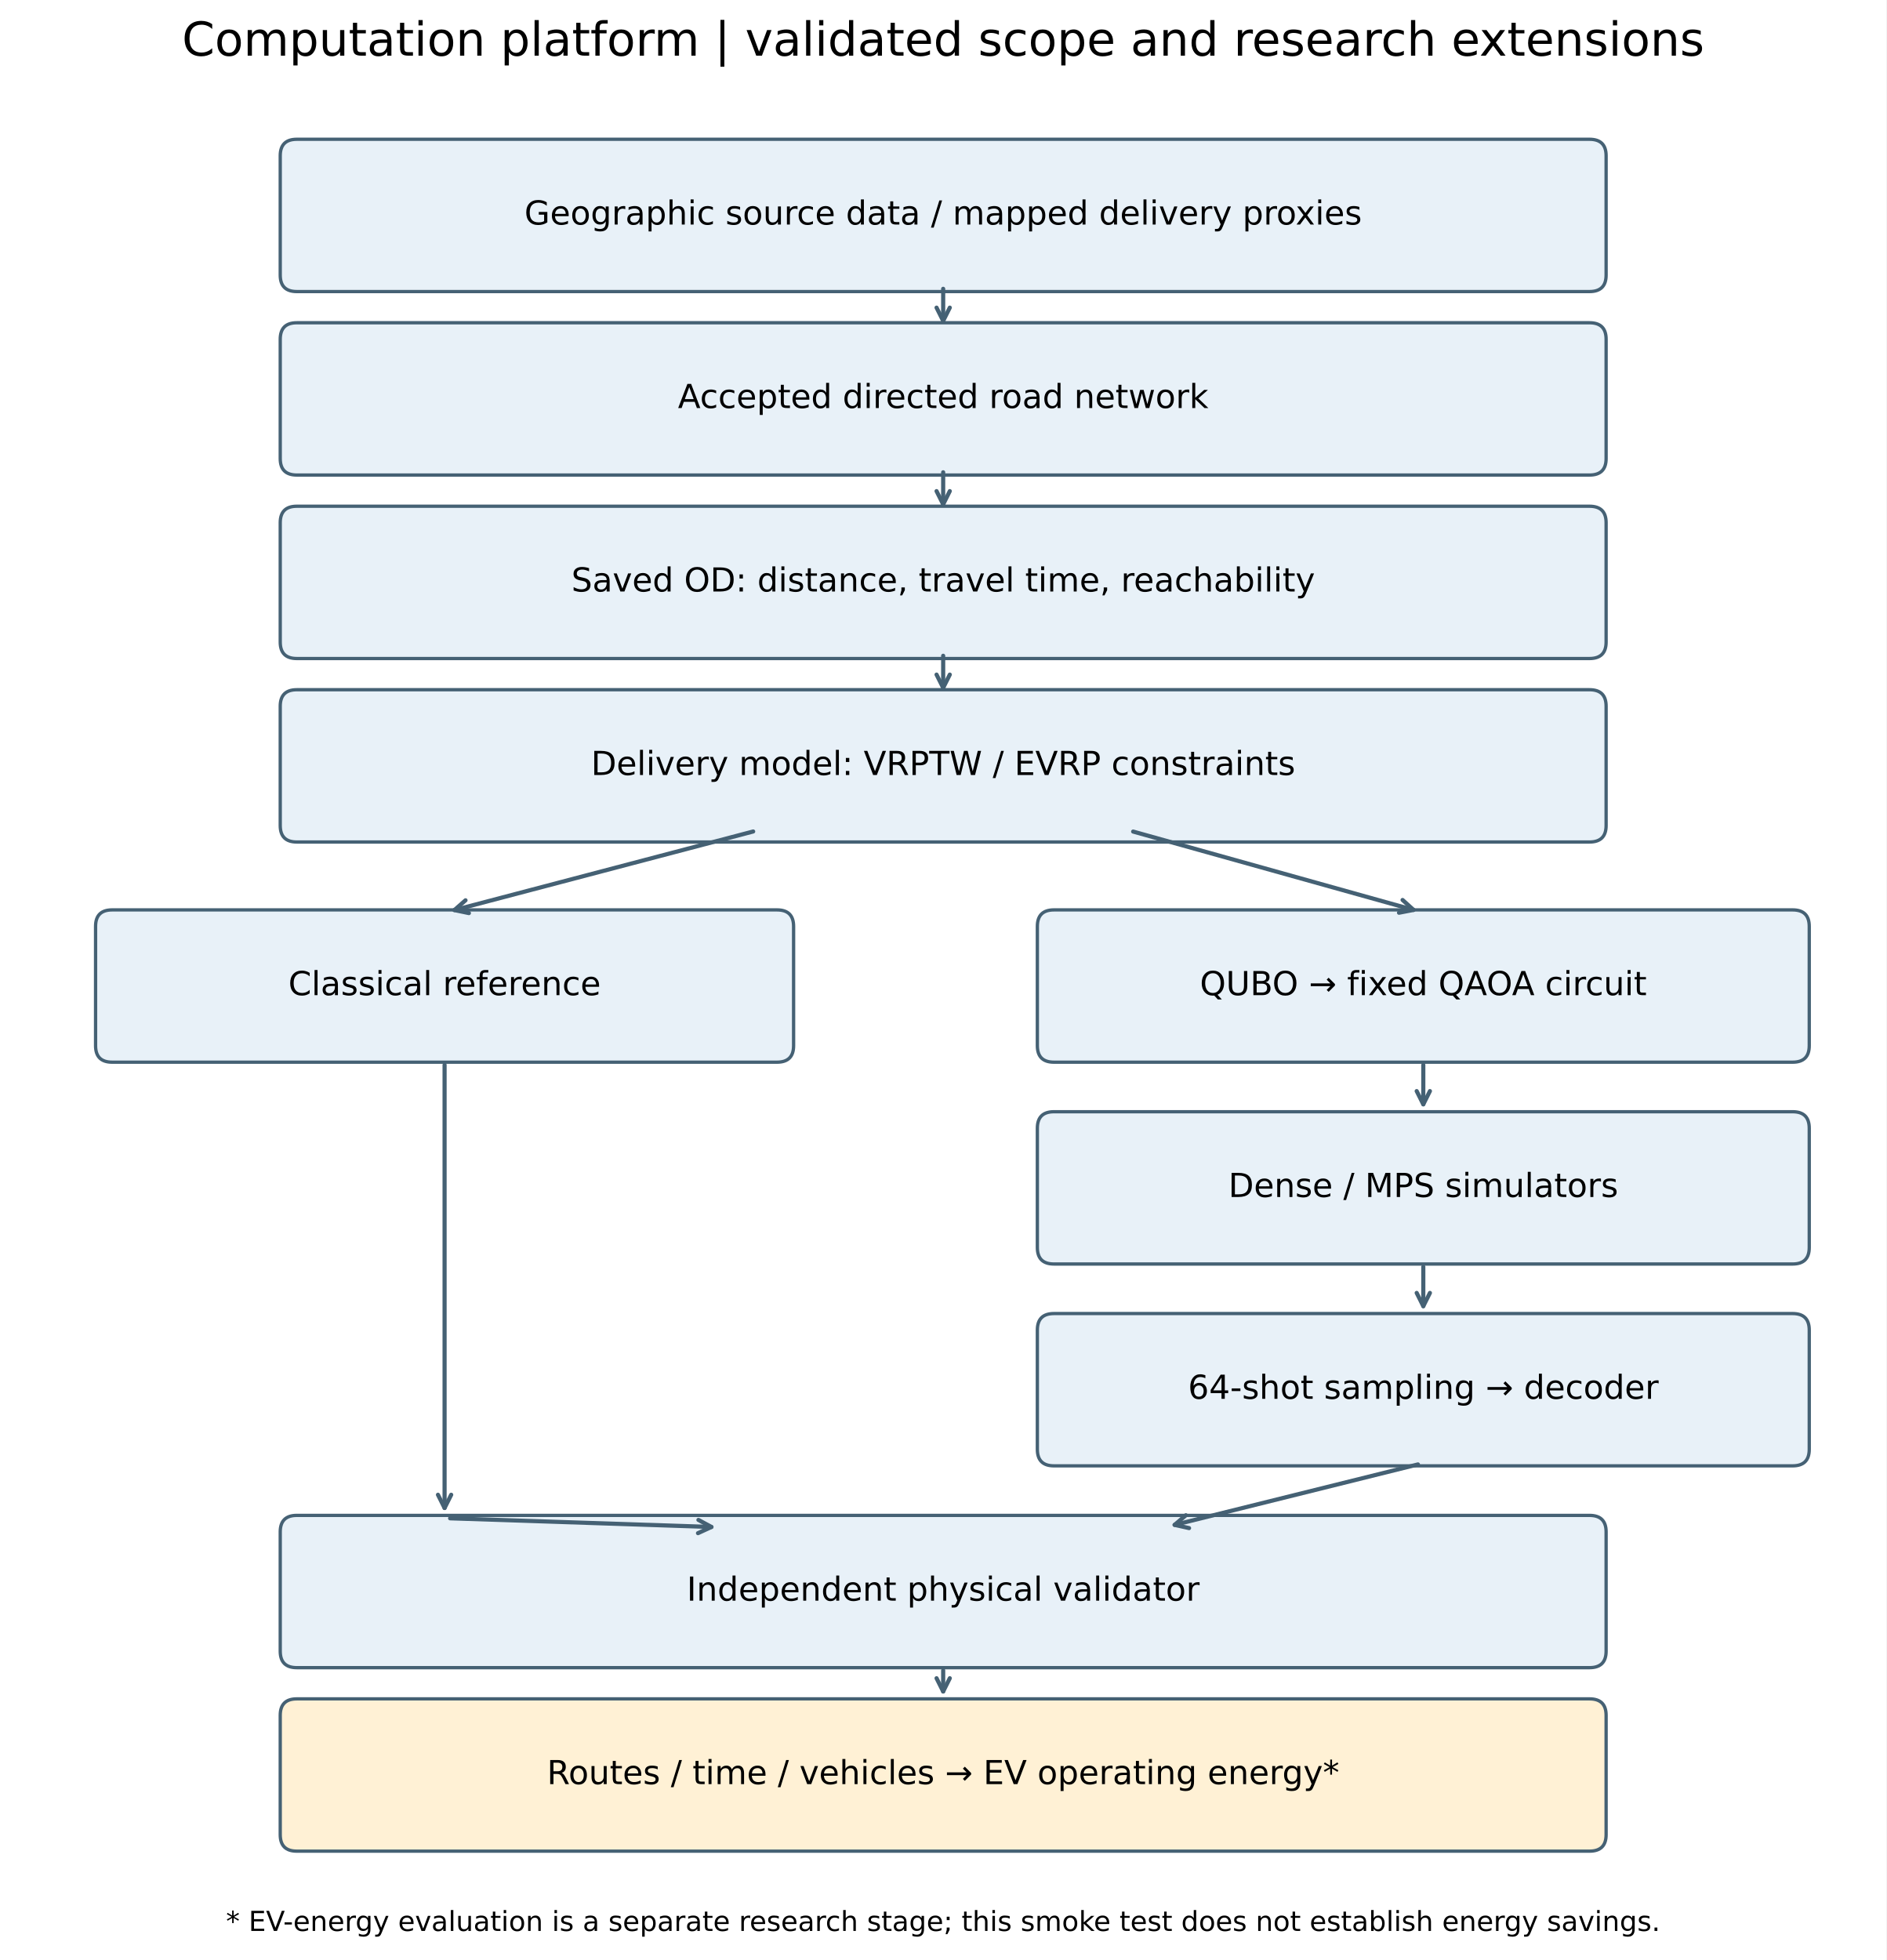
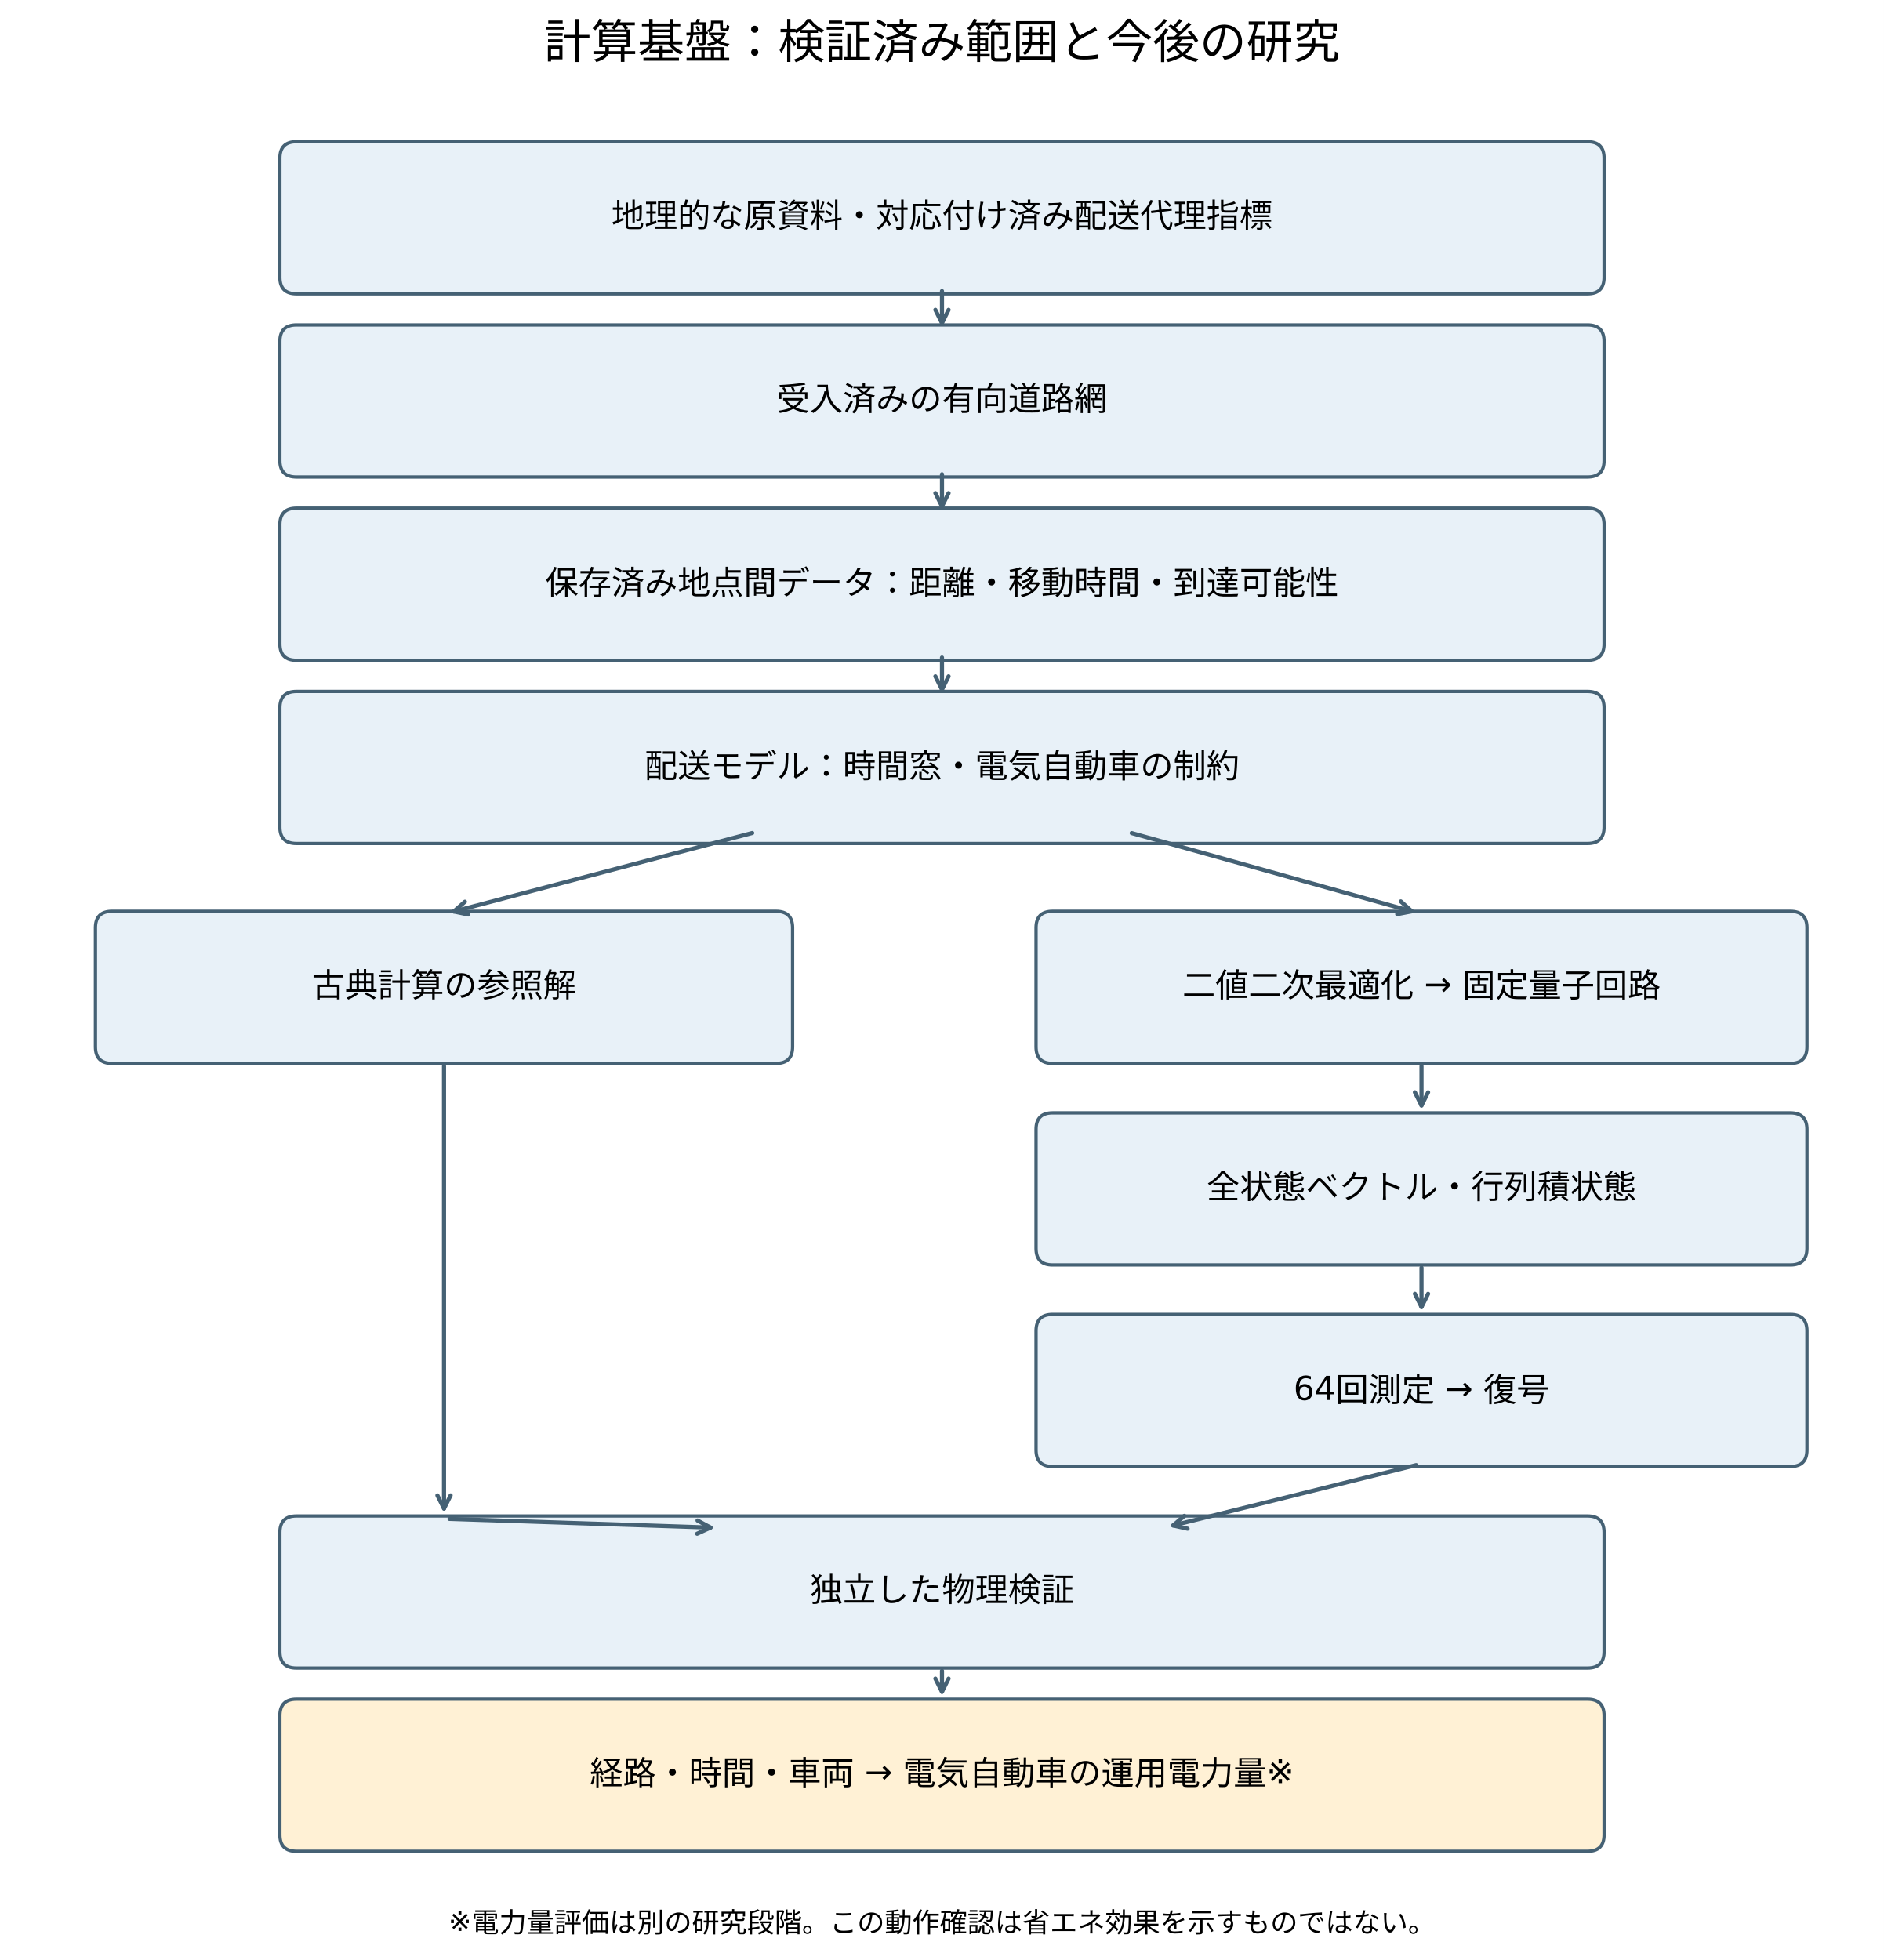
- <svg xmlns="http://www.w3.org/2000/svg" width="684pt" height="710.672pt" viewBox="0 0 684 710.672" version="1.1">
+ <svg xmlns="http://www.w3.org/2000/svg" width="684pt" height="711.625pt" viewBox="0 0 684 711.625" version="1.1">
  <defs>
    <style type="text/css">*{stroke-linejoin: round; stroke-linecap: butt}</style>
  </defs>
  <g id="figure_1">
    <g id="patch_1">
-       <path d="M 0 710.672 L 684 710.672 L 684 0 L 0 0 z " style="fill: #ffffff" />
+       <path d="M 0 711.625 L 684 711.625 L 684 0 L 0 0 z " style="fill: #ffffff" />
    </g>
    <g id="axes_1">
      <g id="patch_2">
-         <path d="M 107.64 105.718 L 576.36 105.718 Q 582.386 105.718 582.386 99.73 L 582.386 56.487 Q 582.386 50.499 576.36 50.499 L 107.64 50.499 Q 101.614 50.499 101.614 56.487 L 101.614 99.73 Q 101.614 105.718 107.64 105.718 z " clip-path="url(#p50c4172078)" style="fill: #e8f1f8; stroke: #456174; stroke-width: 1.2; stroke-linejoin: miter" />
+         <path d="M 107.64 106.671 L 576.36 106.671 Q 582.386 106.671 582.386 100.684 L 582.386 57.441 Q 582.386 51.453 576.36 51.453 L 107.64 51.453 Q 101.614 51.453 101.614 57.441 L 101.614 100.684 Q 101.614 106.671 107.64 106.671 z " clip-path="url(#p4d305e45aa)" style="fill: #e8f1f8; stroke: #456174; stroke-width: 1.2; stroke-linejoin: miter" />
      </g>
      <g id="patch_3">
-         <path d="M 107.64 172.246 L 576.36 172.246 Q 582.386 172.246 582.386 166.258 L 582.386 123.015 Q 582.386 117.027 576.36 117.027 L 107.64 117.027 Q 101.614 117.027 101.614 123.015 L 101.614 166.258 Q 101.614 172.246 107.64 172.246 z " clip-path="url(#p50c4172078)" style="fill: #e8f1f8; stroke: #456174; stroke-width: 1.2; stroke-linejoin: miter" />
+         <path d="M 107.64 173.199 L 576.36 173.199 Q 582.386 173.199 582.386 167.212 L 582.386 123.969 Q 582.386 117.981 576.36 117.981 L 107.64 117.981 Q 101.614 117.981 101.614 123.969 L 101.614 167.212 Q 101.614 173.199 107.64 173.199 z " clip-path="url(#p4d305e45aa)" style="fill: #e8f1f8; stroke: #456174; stroke-width: 1.2; stroke-linejoin: miter" />
      </g>
      <g id="patch_4">
-         <path d="M 107.64 238.774 L 576.36 238.774 Q 582.386 238.774 582.386 232.786 L 582.386 189.543 Q 582.386 183.555 576.36 183.555 L 107.64 183.555 Q 101.614 183.555 101.614 189.543 L 101.614 232.786 Q 101.614 238.774 107.64 238.774 z " clip-path="url(#p50c4172078)" style="fill: #e8f1f8; stroke: #456174; stroke-width: 1.2; stroke-linejoin: miter" />
+         <path d="M 107.64 239.727 L 576.36 239.727 Q 582.386 239.727 582.386 233.74 L 582.386 190.497 Q 582.386 184.509 576.36 184.509 L 107.64 184.509 Q 101.614 184.509 101.614 190.497 L 101.614 233.74 Q 101.614 239.727 107.64 239.727 z " clip-path="url(#p4d305e45aa)" style="fill: #e8f1f8; stroke: #456174; stroke-width: 1.2; stroke-linejoin: miter" />
      </g>
      <g id="patch_5">
-         <path d="M 107.64 305.302 L 576.36 305.302 Q 582.386 305.302 582.386 299.314 L 582.386 256.071 Q 582.386 250.083 576.36 250.083 L 107.64 250.083 Q 101.614 250.083 101.614 256.071 L 101.614 299.314 Q 101.614 305.302 107.64 305.302 z " clip-path="url(#p50c4172078)" style="fill: #e8f1f8; stroke: #456174; stroke-width: 1.2; stroke-linejoin: miter" />
+         <path d="M 107.64 306.255 L 576.36 306.255 Q 582.386 306.255 582.386 300.268 L 582.386 257.025 Q 582.386 251.037 576.36 251.037 L 107.64 251.037 Q 101.614 251.037 101.614 257.025 L 101.614 300.268 Q 101.614 306.255 107.64 306.255 z " clip-path="url(#p4d305e45aa)" style="fill: #e8f1f8; stroke: #456174; stroke-width: 1.2; stroke-linejoin: miter" />
      </g>
      <g id="patch_6">
-         <path d="M 40.68 385.135 L 281.736 385.135 Q 287.762 385.135 287.762 379.148 L 287.762 335.905 Q 287.762 329.917 281.736 329.917 L 40.68 329.917 Q 34.654 329.917 34.654 335.905 L 34.654 379.148 Q 34.654 385.135 40.68 385.135 z " clip-path="url(#p50c4172078)" style="fill: #e8f1f8; stroke: #456174; stroke-width: 1.2; stroke-linejoin: miter" />
+         <path d="M 40.68 386.089 L 281.736 386.089 Q 287.762 386.089 287.762 380.101 L 287.762 336.858 Q 287.762 330.871 281.736 330.871 L 40.68 330.871 Q 34.654 330.871 34.654 336.858 L 34.654 380.101 Q 34.654 386.089 40.68 386.089 z " clip-path="url(#p4d305e45aa)" style="fill: #e8f1f8; stroke: #456174; stroke-width: 1.2; stroke-linejoin: miter" />
      </g>
      <g id="patch_7">
-         <path d="M 382.176 385.135 L 650.016 385.135 Q 656.042 385.135 656.042 379.148 L 656.042 335.905 Q 656.042 329.917 650.016 329.917 L 382.176 329.917 Q 376.15 329.917 376.15 335.905 L 376.15 379.148 Q 376.15 385.135 382.176 385.135 z " clip-path="url(#p50c4172078)" style="fill: #e8f1f8; stroke: #456174; stroke-width: 1.2; stroke-linejoin: miter" />
+         <path d="M 382.176 386.089 L 650.016 386.089 Q 656.042 386.089 656.042 380.101 L 656.042 336.858 Q 656.042 330.871 650.016 330.871 L 382.176 330.871 Q 376.15 330.871 376.15 336.858 L 376.15 380.101 Q 376.15 386.089 382.176 386.089 z " clip-path="url(#p4d305e45aa)" style="fill: #e8f1f8; stroke: #456174; stroke-width: 1.2; stroke-linejoin: miter" />
      </g>
      <g id="patch_8">
-         <path d="M 382.176 458.316 L 650.016 458.316 Q 656.042 458.316 656.042 452.329 L 656.042 409.085 Q 656.042 403.098 650.016 403.098 L 382.176 403.098 Q 376.15 403.098 376.15 409.085 L 376.15 452.329 Q 376.15 458.316 382.176 458.316 z " clip-path="url(#p50c4172078)" style="fill: #e8f1f8; stroke: #456174; stroke-width: 1.2; stroke-linejoin: miter" />
+         <path d="M 382.176 459.27 L 650.016 459.27 Q 656.042 459.27 656.042 453.282 L 656.042 410.039 Q 656.042 404.051 650.016 404.051 L 382.176 404.051 Q 376.15 404.051 376.15 410.039 L 376.15 453.282 Q 376.15 459.27 382.176 459.27 z " clip-path="url(#p4d305e45aa)" style="fill: #e8f1f8; stroke: #456174; stroke-width: 1.2; stroke-linejoin: miter" />
      </g>
      <g id="patch_9">
-         <path d="M 382.176 531.497 L 650.016 531.497 Q 656.042 531.497 656.042 525.509 L 656.042 482.266 Q 656.042 476.279 650.016 476.279 L 382.176 476.279 Q 376.15 476.279 376.15 482.266 L 376.15 525.509 Q 376.15 531.497 382.176 531.497 z " clip-path="url(#p50c4172078)" style="fill: #e8f1f8; stroke: #456174; stroke-width: 1.2; stroke-linejoin: miter" />
+         <path d="M 382.176 532.45 L 650.016 532.45 Q 656.042 532.45 656.042 526.463 L 656.042 483.22 Q 656.042 477.232 650.016 477.232 L 382.176 477.232 Q 376.15 477.232 376.15 483.22 L 376.15 526.463 Q 376.15 532.45 382.176 532.45 z " clip-path="url(#p4d305e45aa)" style="fill: #e8f1f8; stroke: #456174; stroke-width: 1.2; stroke-linejoin: miter" />
      </g>
      <g id="patch_10">
-         <path d="M 107.64 604.678 L 576.36 604.678 Q 582.386 604.678 582.386 598.69 L 582.386 555.447 Q 582.386 549.459 576.36 549.459 L 107.64 549.459 Q 101.614 549.459 101.614 555.447 L 101.614 598.69 Q 101.614 604.678 107.64 604.678 z " clip-path="url(#p50c4172078)" style="fill: #e8f1f8; stroke: #456174; stroke-width: 1.2; stroke-linejoin: miter" />
+         <path d="M 107.64 605.631 L 576.36 605.631 Q 582.386 605.631 582.386 599.644 L 582.386 556.401 Q 582.386 550.413 576.36 550.413 L 107.64 550.413 Q 101.614 550.413 101.614 556.401 L 101.614 599.644 Q 101.614 605.631 107.64 605.631 z " clip-path="url(#p4d305e45aa)" style="fill: #e8f1f8; stroke: #456174; stroke-width: 1.2; stroke-linejoin: miter" />
      </g>
      <g id="patch_11">
-         <path d="M 107.64 671.206 L 576.36 671.206 Q 582.386 671.206 582.386 665.218 L 582.386 621.975 Q 582.386 615.987 576.36 615.987 L 107.64 615.987 Q 101.614 615.987 101.614 621.975 L 101.614 665.218 Q 101.614 671.206 107.64 671.206 z " clip-path="url(#p50c4172078)" style="fill: #fff1d5; stroke: #456174; stroke-width: 1.2; stroke-linejoin: miter" />
+         <path d="M 107.64 672.159 L 576.36 672.159 Q 582.386 672.159 582.386 666.172 L 582.386 622.929 Q 582.386 616.941 576.36 616.941 L 107.64 616.941 Q 101.614 616.941 101.614 622.929 L 101.614 666.172 Q 101.614 672.159 107.64 672.159 z " clip-path="url(#p4d305e45aa)" style="fill: #fff1d5; stroke: #456174; stroke-width: 1.2; stroke-linejoin: miter" />
      </g>
      <g id="text_1">
-         <text style="font-size: 12px; font-family: 'DejaVu Sans'; text-anchor: middle" x="342" y="81.42" transform="rotate(-0 342 81.41977)">Geographic source data / mapped delivery proxies</text>
+         <text style="font-size: 12px; font-family: 'DejaVu Sans', 'Droid Sans Fallback'; text-anchor: middle" x="342" y="82.519" transform="rotate(-0 342 82.51914)">地理的な原資料・対応付け済み配送代理指標</text>
      </g>
      <g id="text_2">
-         <text style="font-size: 12px; font-family: 'DejaVu Sans'; text-anchor: middle" x="342" y="147.948" transform="rotate(-0 342 147.9478)">Accepted directed road network</text>
+         <text style="font-size: 12px; font-family: 'DejaVu Sans', 'Droid Sans Fallback'; text-anchor: middle" x="342" y="149.024" transform="rotate(-0 342 149.0237)">受入済みの有向道路網</text>
      </g>
      <g id="text_3">
-         <text style="font-size: 12px; font-family: 'DejaVu Sans'; text-anchor: middle" x="342" y="214.476" transform="rotate(-0 342 214.4758)">Saved OD: distance, travel time, reachability</text>
+         <text style="font-size: 12px; font-family: 'DejaVu Sans', 'Droid Sans Fallback'; text-anchor: middle" x="342" y="215.833" transform="rotate(-0 342 215.833)">保存済み地点間データ：距離・移動時間・到達可能性</text>
      </g>
      <g id="text_4">
-         <text style="font-size: 12px; font-family: 'DejaVu Sans'; text-anchor: middle" x="342" y="281.004" transform="rotate(-0 342 281.0038)">Delivery model: VRPTW / EVRP constraints</text>
+         <text style="font-size: 12px; font-family: 'DejaVu Sans', 'Droid Sans Fallback'; text-anchor: middle" x="342" y="282.361" transform="rotate(-0 342 282.361)">配送モデル：時間窓・電気自動車の制約</text>
      </g>
      <g id="patch_12">
-         <path d="M 342 104.721 Q 342 111.372 342 116.346 " style="fill: none; stroke: #456174; stroke-width: 1.5; stroke-linecap: round" />
-         <path d="M 344.4 111.546 L 342 116.346 L 339.6 111.546 " style="fill: none; stroke: #456174; stroke-width: 1.5; stroke-linecap: round" />
+         <path d="M 342 105.675 Q 342 112.326 342 117.299 " style="fill: none; stroke: #456174; stroke-width: 1.5; stroke-linecap: round" />
+         <path d="M 344.4 112.499 L 342 117.299 L 339.6 112.499 " style="fill: none; stroke: #456174; stroke-width: 1.5; stroke-linecap: round" />
      </g>
      <g id="patch_13">
-         <path d="M 342 171.249 Q 342 177.9 342 182.874 " style="fill: none; stroke: #456174; stroke-width: 1.5; stroke-linecap: round" />
-         <path d="M 344.4 178.074 L 342 182.874 L 339.6 178.074 " style="fill: none; stroke: #456174; stroke-width: 1.5; stroke-linecap: round" />
+         <path d="M 342 172.203 Q 342 178.854 342 183.827 " style="fill: none; stroke: #456174; stroke-width: 1.5; stroke-linecap: round" />
+         <path d="M 344.4 179.027 L 342 183.827 L 339.6 179.027 " style="fill: none; stroke: #456174; stroke-width: 1.5; stroke-linecap: round" />
      </g>
      <g id="patch_14">
-         <path d="M 342 237.777 Q 342 244.428 342 249.402 " style="fill: none; stroke: #456174; stroke-width: 1.5; stroke-linecap: round" />
-         <path d="M 344.4 244.602 L 342 249.402 L 339.6 244.602 " style="fill: none; stroke: #456174; stroke-width: 1.5; stroke-linecap: round" />
+         <path d="M 342 238.731 Q 342 245.382 342 250.355 " style="fill: none; stroke: #456174; stroke-width: 1.5; stroke-linecap: round" />
+         <path d="M 344.4 245.555 L 342 250.355 L 339.6 245.555 " style="fill: none; stroke: #456174; stroke-width: 1.5; stroke-linecap: round" />
      </g>
      <g id="text_5">
-         <text style="font-size: 12px; font-family: 'DejaVu Sans'; text-anchor: middle" x="161.208" y="360.837" transform="rotate(-0 161.208 360.8374)">Classical reference</text>
+         <text style="font-size: 12px; font-family: 'DejaVu Sans', 'Droid Sans Fallback'; text-anchor: middle" x="161.208" y="361.937" transform="rotate(-0 161.208 361.9367)">古典計算の参照解</text>
      </g>
      <g id="text_6">
-         <text style="font-size: 12px; font-family: 'DejaVu Sans'; text-anchor: middle" x="516.096" y="360.837" transform="rotate(-0 516.096 360.8374)">QUBO → fixed QAOA circuit</text>
+         <text style="font-size: 12px; font-family: 'DejaVu Sans', 'Droid Sans Fallback'; text-anchor: middle" x="516.096" y="361.96" transform="rotate(-0 516.096 361.9602)">二値二次最適化 → 固定量子回路</text>
      </g>
      <g id="patch_15">
-         <path d="M 273.105 301.486 Q 218.125 315.946 164.766 329.979 " style="fill: none; stroke: #456174; stroke-width: 1.5; stroke-linecap: round" />
-         <path d="M 170.019 331.079 L 164.766 329.979 L 168.798 326.437 " style="fill: none; stroke: #456174; stroke-width: 1.5; stroke-linecap: round" />
+         <path d="M 273.105 302.44 Q 218.125 316.9 164.766 330.933 " style="fill: none; stroke: #456174; stroke-width: 1.5; stroke-linecap: round" />
+         <path d="M 170.019 332.033 L 164.766 330.933 L 168.798 327.391 " style="fill: none; stroke: #456174; stroke-width: 1.5; stroke-linecap: round" />
      </g>
      <g id="patch_16">
-         <path d="M 410.886 301.515 Q 462.529 315.946 512.558 329.926 " style="fill: none; stroke: #456174; stroke-width: 1.5; stroke-linecap: round" />
-         <path d="M 508.581 326.323 L 512.558 329.926 L 507.289 330.946 " style="fill: none; stroke: #456174; stroke-width: 1.5; stroke-linecap: round" />
+         <path d="M 410.886 302.469 Q 462.529 316.9 512.558 330.88 " style="fill: none; stroke: #456174; stroke-width: 1.5; stroke-linecap: round" />
+         <path d="M 508.581 327.276 L 512.558 330.88 L 507.289 331.899 " style="fill: none; stroke: #456174; stroke-width: 1.5; stroke-linecap: round" />
      </g>
      <g id="text_7">
-         <text style="font-size: 12px; font-family: 'DejaVu Sans'; text-anchor: middle" x="516.096" y="434.018" transform="rotate(-0 516.096 434.0182)">Dense / MPS simulators</text>
+         <text style="font-size: 12px; font-family: 'DejaVu Sans', 'Droid Sans Fallback'; text-anchor: middle" x="516.096" y="435.141" transform="rotate(-0 516.096 435.141)">全状態ベクトル・行列積状態</text>
      </g>
      <g id="patch_17">
-         <path d="M 516.096 386.14 Q 516.096 394.116 516.096 400.415 " style="fill: none; stroke: #456174; stroke-width: 1.5; stroke-linecap: round" />
-         <path d="M 518.496 395.615 L 516.096 400.415 L 513.696 395.615 " style="fill: none; stroke: #456174; stroke-width: 1.5; stroke-linecap: round" />
+         <path d="M 516.096 387.094 Q 516.096 395.07 516.096 401.369 " style="fill: none; stroke: #456174; stroke-width: 1.5; stroke-linecap: round" />
+         <path d="M 518.496 396.569 L 516.096 401.369 L 513.696 396.569 " style="fill: none; stroke: #456174; stroke-width: 1.5; stroke-linecap: round" />
      </g>
      <g id="text_8">
-         <text style="font-size: 12px; font-family: 'DejaVu Sans'; text-anchor: middle" x="516.096" y="507.199" transform="rotate(-0 516.096 507.199)">64-shot sampling → decoder</text>
+         <text style="font-size: 12px; font-family: 'DejaVu Sans', 'Droid Sans Fallback'; text-anchor: middle" x="516.096" y="508.298" transform="rotate(-0 516.096 508.2983)">64回測定 → 復号</text>
      </g>
      <g id="patch_18">
-         <path d="M 516.096 459.321 Q 516.096 467.297 516.096 473.596 " style="fill: none; stroke: #456174; stroke-width: 1.5; stroke-linecap: round" />
-         <path d="M 518.496 468.796 L 516.096 473.596 L 513.696 468.796 " style="fill: none; stroke: #456174; stroke-width: 1.5; stroke-linecap: round" />
+         <path d="M 516.096 460.274 Q 516.096 468.251 516.096 474.55 " style="fill: none; stroke: #456174; stroke-width: 1.5; stroke-linecap: round" />
+         <path d="M 518.496 469.75 L 516.096 474.55 L 513.696 469.75 " style="fill: none; stroke: #456174; stroke-width: 1.5; stroke-linecap: round" />
      </g>
      <g id="text_9">
-         <text style="font-size: 12px; font-family: 'DejaVu Sans'; text-anchor: middle" x="342" y="580.38" transform="rotate(-0 342 580.3798)">Independent physical validator</text>
+         <text style="font-size: 12px; font-family: 'DejaVu Sans', 'Droid Sans Fallback'; text-anchor: middle" x="342" y="581.456" transform="rotate(-0 342 581.4557)">独立した物理検証</text>
      </g>
      <g id="patch_19">
-         <path d="M 161.208 386.14 Q 161.208 467.299 161.208 546.782 " style="fill: none; stroke: #456174; stroke-width: 1.5; stroke-linecap: round" />
-         <path d="M 163.608 541.982 L 161.208 546.782 L 158.808 541.982 " style="fill: none; stroke: #456174; stroke-width: 1.5; stroke-linecap: round" />
+         <path d="M 161.208 387.093 Q 161.208 468.253 161.208 547.736 " style="fill: none; stroke: #456174; stroke-width: 1.5; stroke-linecap: round" />
+         <path d="M 163.608 542.936 L 161.208 547.736 L 158.808 542.936 " style="fill: none; stroke: #456174; stroke-width: 1.5; stroke-linecap: round" />
      </g>
      <g id="patch_20">
-         <path d="M 163.21 550.524 Q 211.43 552.121 257.974 553.662 " style="fill: none; stroke: #456174; stroke-width: 1.5; stroke-linecap: round" />
-         <path d="M 253.256 551.104 L 257.974 553.662 L 253.097 555.902 " style="fill: none; stroke: #456174; stroke-width: 1.5; stroke-linecap: round" />
+         <path d="M 163.21 551.477 Q 211.43 553.074 257.974 554.616 " style="fill: none; stroke: #456174; stroke-width: 1.5; stroke-linecap: round" />
+         <path d="M 253.256 552.058 L 257.974 554.616 L 253.097 556.855 " style="fill: none; stroke: #456174; stroke-width: 1.5; stroke-linecap: round" />
      </g>
      <g id="patch_21">
-         <path d="M 514.153 530.981 Q 469.223 542.141 425.921 552.897 " style="fill: none; stroke: #456174; stroke-width: 1.5; stroke-linecap: round" />
-         <path d="M 431.158 554.069 L 425.921 552.897 L 430.001 549.411 " style="fill: none; stroke: #456174; stroke-width: 1.5; stroke-linecap: round" />
+         <path d="M 514.153 531.935 Q 469.223 543.095 425.921 553.851 " style="fill: none; stroke: #456174; stroke-width: 1.5; stroke-linecap: round" />
+         <path d="M 431.158 555.023 L 425.921 553.851 L 430.001 550.364 " style="fill: none; stroke: #456174; stroke-width: 1.5; stroke-linecap: round" />
      </g>
      <g id="text_10">
-         <text style="font-size: 12px; font-family: 'DejaVu Sans'; text-anchor: middle" x="342" y="646.908" transform="rotate(-0 342 646.9078)">Routes / time / vehicles → EV operating energy*</text>
+         <text style="font-size: 12px; font-family: 'DejaVu Sans', 'Droid Sans Fallback'; text-anchor: middle" x="342" y="647.984" transform="rotate(-0 342 647.9837)">経路・時間・車両 → 電気自動車の運用電力量※</text>
      </g>
      <g id="patch_22">
-         <path d="M 342 605.678 Q 342 610.331 342 613.307 " style="fill: none; stroke: #456174; stroke-width: 1.5; stroke-linecap: round" />
-         <path d="M 344.4 608.507 L 342 613.307 L 339.6 608.507 " style="fill: none; stroke: #456174; stroke-width: 1.5; stroke-linecap: round" />
+         <path d="M 342 606.631 Q 342 611.284 342 614.26 " style="fill: none; stroke: #456174; stroke-width: 1.5; stroke-linecap: round" />
+         <path d="M 344.4 609.46 L 342 614.26 L 339.6 609.46 " style="fill: none; stroke: #456174; stroke-width: 1.5; stroke-linecap: round" />
      </g>
      <g id="text_11">
-         <text style="font-size: 10px; font-family: 'DejaVu Sans'; text-anchor: middle" x="342" y="700.145" transform="rotate(-0 342 700.1453)">* EV-energy evaluation is a separate research stage; this smoke test does not establish energy savings.</text>
+         <text style="font-size: 10px; font-family: 'DejaVu Sans', 'Droid Sans Fallback'; text-anchor: middle" x="342" y="701.099" transform="rotate(-0 342 701.0989)">※電力量評価は別の研究段階。この動作確認は省エネ効果を示すものではない。</text>
      </g>
      <g id="text_12">
-         <text style="font-size: 17px; font-family: 'DejaVu Sans'; text-anchor: middle" x="342" y="20.192" transform="rotate(-0 342 20.19172)">Computation platform | validated scope and research extensions</text>
+         <text style="font-size: 17px; font-family: 'DejaVu Sans', 'Droid Sans Fallback'; text-anchor: middle" x="342" y="21.145" transform="rotate(-0 342 21.14531)">計算基盤：検証済み範囲と今後の研究</text>
      </g>
    </g>
  </g>
  <defs>
-     <clipPath id="p50c4172078">
-       <rect x="7.2" y="38.192" width="669.6" height="665.28" />
+     <clipPath id="p4d305e45aa">
+       <rect x="7.2" y="39.145" width="669.6" height="665.28" />
    </clipPath>
  </defs>
</svg>
